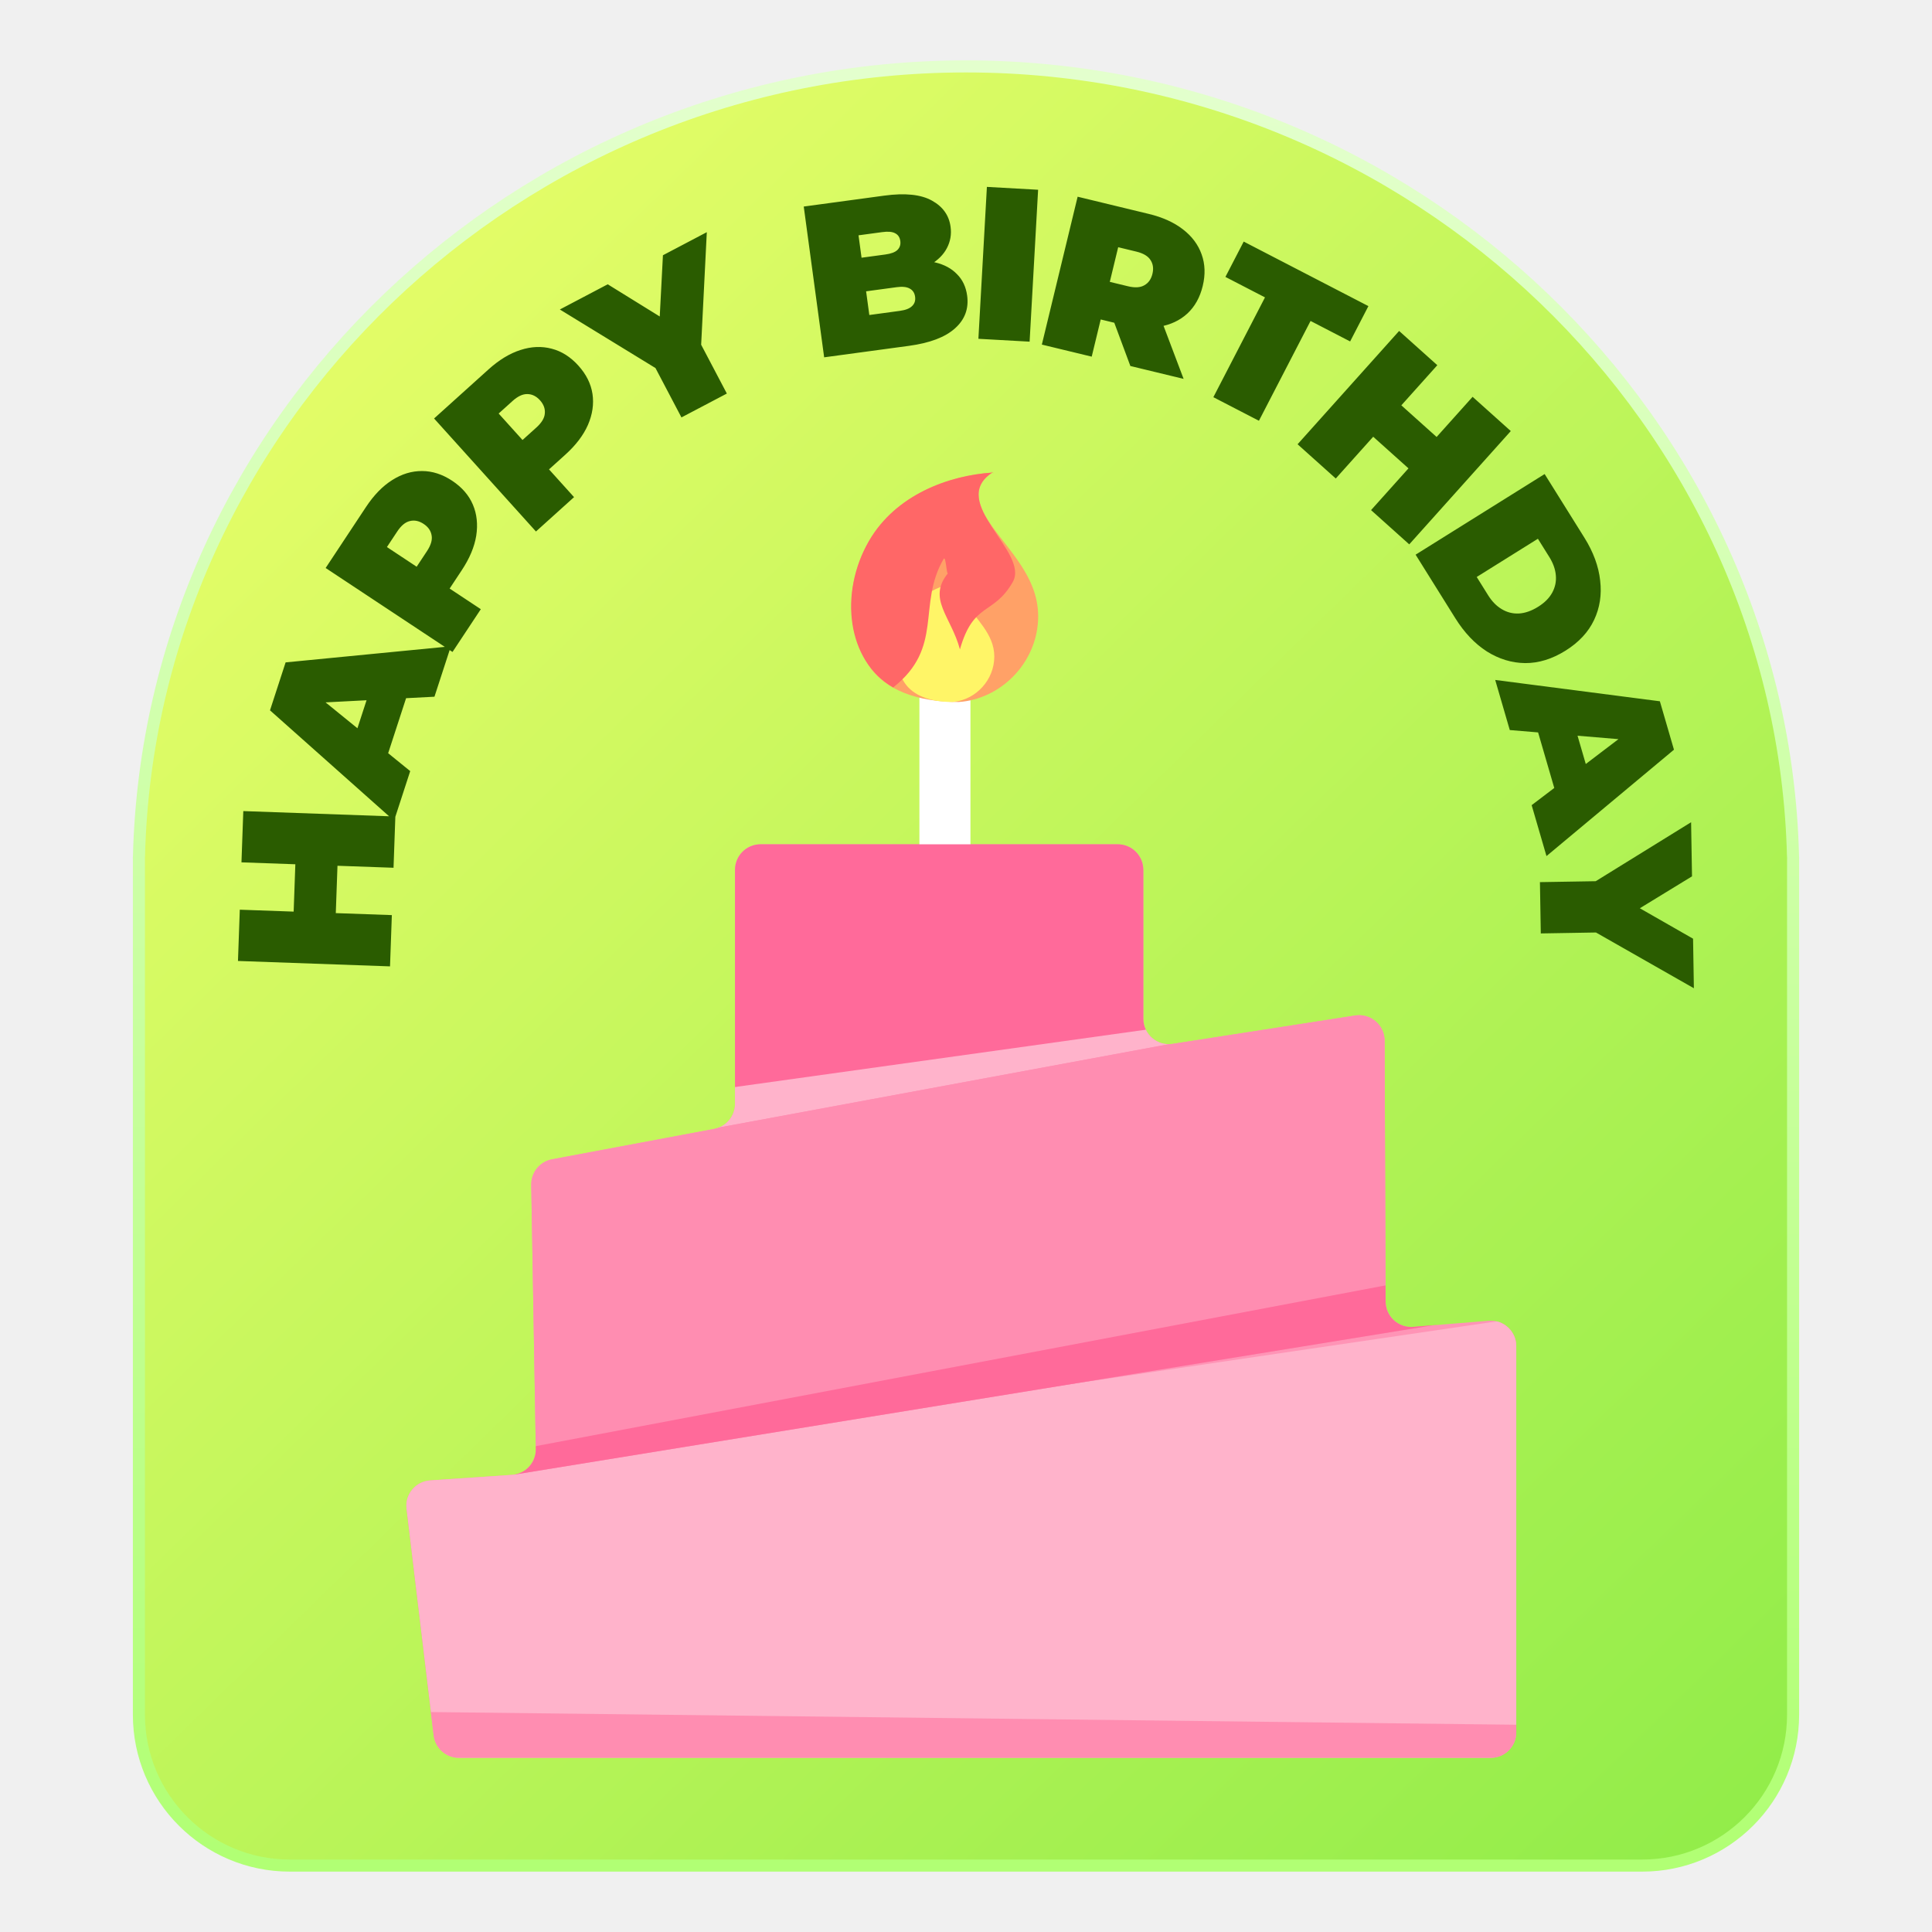
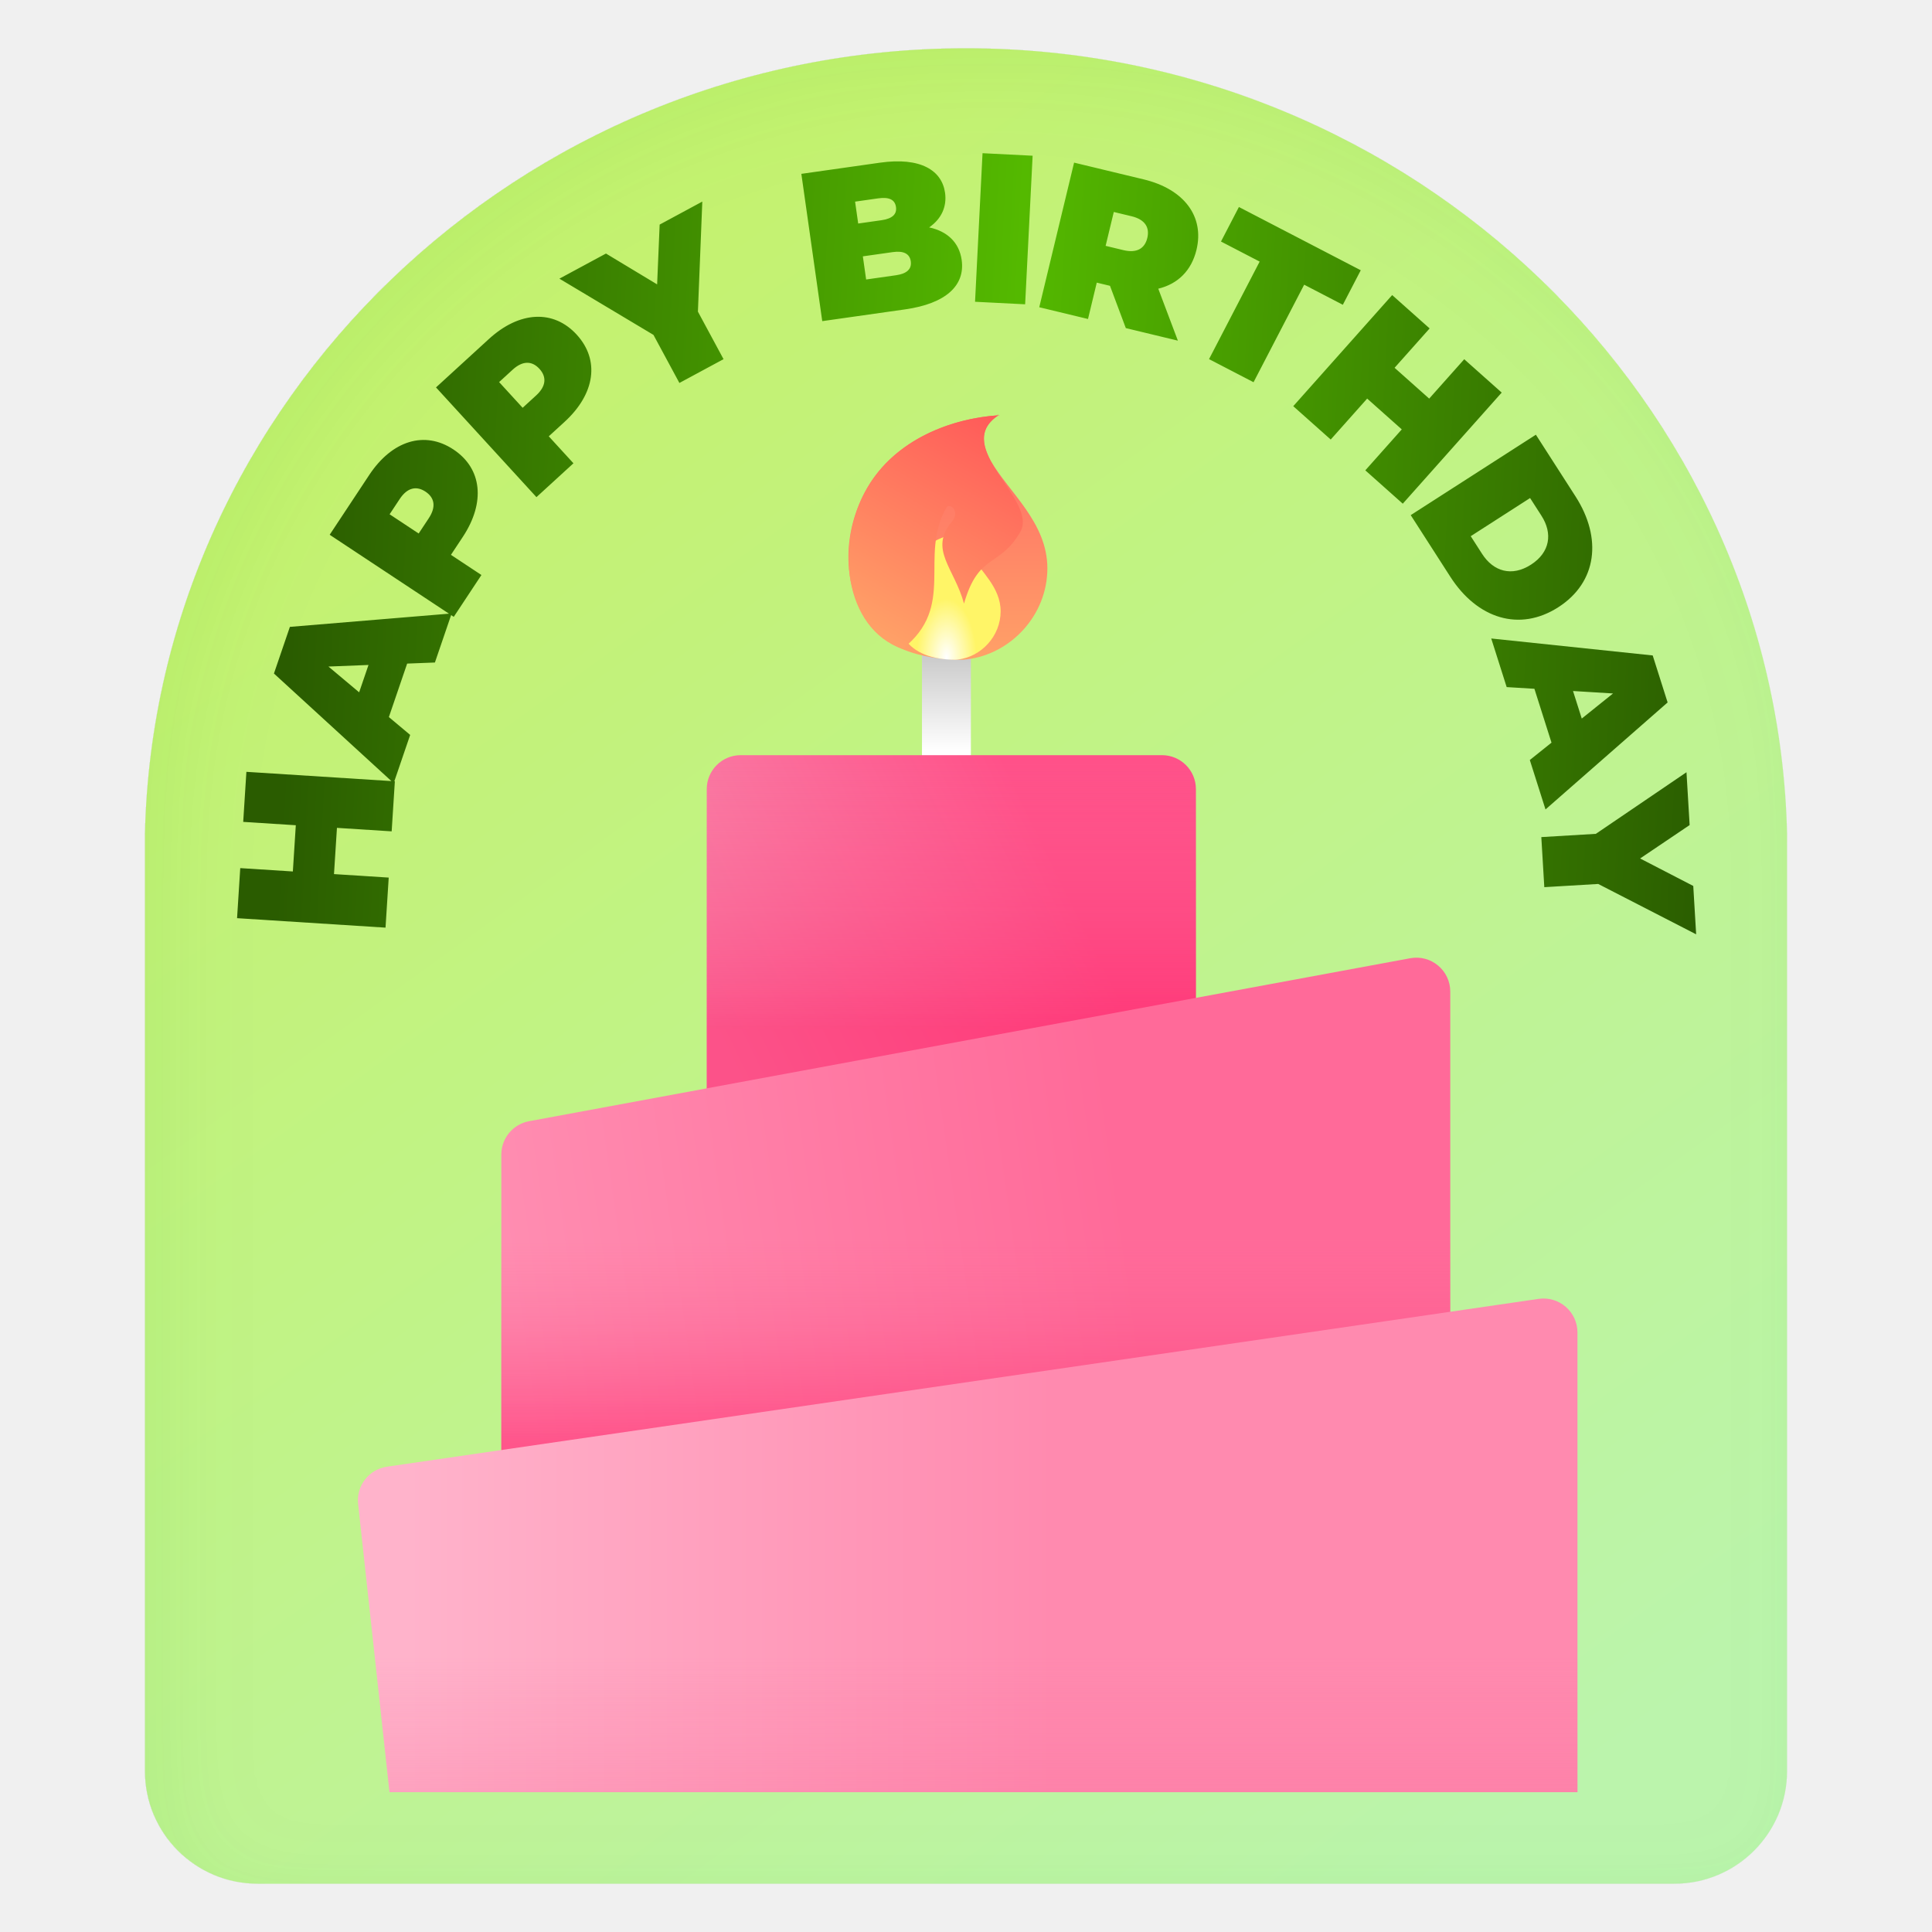
- <svg xmlns="http://www.w3.org/2000/svg" width="120" height="120" viewBox="0 0 120 120" fill="none">
-   <path d="M101.997 115.875C107.175 115.875 111.372 111.678 111.372 106.5V53.372C111.372 53.369 111.373 53.366 111.373 53.363C111.373 53.359 111.374 53.356 111.374 53.353C111.374 53.348 111.375 53.344 111.375 53.341V53.306C111.375 53.296 111.374 53.284 111.374 53.273C111.374 53.263 111.373 53.251 111.373 53.24C111.373 53.235 111.372 53.23 111.372 53.225C111.372 53.222 111.372 53.218 111.372 53.214C111.372 53.212 111.371 53.209 111.371 53.206C111.371 53.203 111.371 53.199 111.37 53.193C111.37 53.191 111.369 53.188 111.368 53.185C110.694 26.226 87.941 4.125 60 4.125C32.059 4.125 9.306 26.226 8.632 53.185C8.631 53.188 8.63 53.191 8.63 53.193C8.629 53.199 8.629 53.203 8.629 53.206C8.629 53.209 8.628 53.212 8.628 53.214C8.628 53.218 8.628 53.222 8.628 53.225C8.628 53.23 8.627 53.235 8.627 53.24C8.627 53.251 8.626 53.263 8.626 53.273C8.626 53.284 8.625 53.296 8.625 53.306V53.341C8.625 53.344 8.626 53.348 8.626 53.353C8.626 53.356 8.627 53.359 8.627 53.363C8.627 53.366 8.628 53.369 8.628 53.372V106.5C8.628 111.678 12.825 115.875 18.003 115.875H101.997Z" fill="url(#paint0_linear_2729_13467)" stroke="url(#paint1_linear_2729_13467)" stroke-width="0.75" />
-   <path d="M14.998 53.562L15.112 50.378L24.556 50.714L24.443 53.898L14.998 53.562ZM24.338 56.839L24.225 60.023L14.781 59.687L14.894 56.503L24.338 56.839ZM20.969 53.559L20.849 56.931L18.232 56.838L18.352 53.465L20.969 53.559ZM24.476 50.975L16.77 44.12L17.74 41.142L28.005 40.142L26.985 43.274L18.492 43.716L18.877 42.535L25.479 47.895L24.476 50.975ZM23.671 48.129L21.74 46.648L23.086 42.515L25.519 42.456L23.671 48.129ZM28.106 40.495L20.226 35.279L22.736 31.485C23.223 30.75 23.763 30.195 24.356 29.821C24.954 29.44 25.575 29.252 26.219 29.257C26.855 29.258 27.477 29.459 28.085 29.861C28.693 30.264 29.122 30.758 29.371 31.343C29.62 31.929 29.689 32.574 29.579 33.279C29.467 33.97 29.167 34.684 28.68 35.419L27.146 37.739L26.791 35.804L29.864 37.838L28.106 40.495ZM27.084 35.998L25.097 36.383L26.52 34.232C26.763 33.864 26.86 33.54 26.809 33.258C26.763 32.968 26.597 32.729 26.312 32.541C26.027 32.352 25.742 32.293 25.458 32.364C25.178 32.427 24.917 32.643 24.674 33.01L23.25 35.16L22.828 33.181L27.084 35.998ZM33.289 33.012L26.961 25.993L30.34 22.947C30.995 22.356 31.656 21.954 32.324 21.74C32.998 21.52 33.646 21.493 34.268 21.659C34.885 21.818 35.437 22.169 35.925 22.71C36.413 23.251 36.705 23.837 36.8 24.466C36.894 25.096 36.801 25.738 36.518 26.392C36.236 27.034 35.768 27.65 35.113 28.241L33.048 30.103L33.187 28.141L35.655 30.878L33.289 33.012ZM33.422 28.402L31.402 28.278L33.317 26.552C33.645 26.256 33.819 25.966 33.84 25.68C33.868 25.388 33.768 25.116 33.539 24.861C33.31 24.608 33.049 24.479 32.756 24.477C32.469 24.468 32.162 24.612 31.835 24.907L29.92 26.634L30.005 24.612L33.422 28.402ZM42.326 25.927L40.397 22.259L41.928 23.604L34.773 19.223L37.747 17.658L42.61 20.667L40.878 21.579L41.176 15.854L43.901 14.421L43.481 22.787L43.216 20.776L45.146 24.444L42.326 25.927ZM51.19 22.194L49.922 12.829L54.925 12.151C56.218 11.976 57.204 12.079 57.882 12.459C58.559 12.831 58.946 13.373 59.042 14.087C59.106 14.559 59.03 15.001 58.813 15.412C58.604 15.813 58.264 16.154 57.794 16.436C57.324 16.717 56.723 16.908 55.991 17.007L56.161 16.248C56.892 16.149 57.535 16.166 58.089 16.3C58.652 16.433 59.103 16.676 59.441 17.03C59.787 17.373 59.997 17.817 60.071 18.361C60.181 19.173 59.928 19.852 59.312 20.399C58.704 20.944 57.754 21.305 56.461 21.48L51.19 22.194ZM53.995 19.566L55.894 19.308C56.242 19.261 56.492 19.164 56.645 19.016C56.806 18.867 56.871 18.672 56.838 18.431C56.806 18.191 56.692 18.02 56.496 17.919C56.31 17.817 56.043 17.79 55.695 17.837L53.581 18.123L53.299 16.036L54.984 15.808C55.341 15.76 55.592 15.667 55.737 15.529C55.889 15.381 55.95 15.196 55.92 14.973C55.889 14.741 55.781 14.579 55.595 14.486C55.419 14.391 55.153 14.368 54.796 14.417L53.324 14.616L53.995 19.566ZM60.77 21.043L61.298 11.608L64.479 11.786L63.951 21.221L60.77 21.043ZM64.711 21.403L66.934 12.218L71.356 13.288C72.213 13.495 72.918 13.814 73.472 14.244C74.034 14.676 74.422 15.196 74.636 15.803C74.852 16.402 74.875 17.056 74.703 17.764C74.532 18.473 74.213 19.044 73.747 19.477C73.283 19.902 72.704 20.174 72.008 20.293C71.321 20.414 70.549 20.371 69.692 20.163L66.989 19.509L68.675 18.57L67.808 22.152L64.711 21.403ZM70.209 22.733L68.762 18.841L72.042 19.635L73.516 23.533L70.209 22.733ZM68.592 18.911L67.554 17.174L70.06 17.78C70.489 17.884 70.827 17.864 71.075 17.72C71.331 17.578 71.5 17.341 71.58 17.009C71.661 16.676 71.619 16.389 71.456 16.145C71.301 15.904 71.01 15.732 70.581 15.628L68.075 15.022L69.792 13.951L68.592 18.911ZM75.364 24.67L78.571 18.471L76.113 17.2L77.249 15.005L84.994 19.013L83.859 21.207L81.401 19.935L78.194 26.134L75.364 24.67ZM91.466 24.647L93.838 26.774L87.531 33.811L85.159 31.684L91.466 24.647ZM82.967 29.72L80.595 27.594L86.902 20.556L89.274 22.683L82.967 29.72ZM87.644 29.235L85.131 26.982L86.879 25.032L89.392 27.285L87.644 29.235ZM87.926 34.452L95.94 29.444L98.408 33.394C98.966 34.287 99.293 35.176 99.389 36.06C99.493 36.94 99.367 37.757 99.01 38.51C98.653 39.264 98.062 39.898 97.238 40.413C96.406 40.933 95.569 41.191 94.728 41.186C93.894 41.176 93.101 40.934 92.348 40.46C91.603 39.981 90.952 39.295 90.394 38.402L87.926 34.452ZM91.721 35.837L92.429 36.971C92.667 37.353 92.947 37.639 93.269 37.831C93.595 38.031 93.949 38.122 94.332 38.106C94.722 38.085 95.123 37.946 95.535 37.688C95.94 37.436 96.233 37.141 96.415 36.804C96.598 36.467 96.671 36.109 96.635 35.728C96.603 35.355 96.468 34.978 96.23 34.596L95.522 33.463L91.721 35.837ZM92.87 42.233L103.098 43.558L103.973 46.565L96.055 53.173L95.134 50.01L101.903 44.862L102.25 46.054L93.775 45.344L92.87 42.233ZM95.138 44.132L97.568 44.268L98.783 48.442L96.806 49.861L95.138 44.132ZM95.648 54.791L99.792 54.722L97.901 55.483L105.037 51.07L105.094 54.431L100.215 57.415L100.183 55.458L105.159 58.304L105.21 61.382L97.931 57.237L99.846 57.907L95.702 57.977L95.648 54.791Z" fill="#2A5C00" />
-   <path d="M71.012 63.272C71.012 64.245 71.879 64.988 72.84 64.838L84.171 63.077C85.13 62.928 85.996 63.667 86 64.637L86.062 80.844C86.066 81.767 86.855 82.492 87.776 82.417L92.466 82.035C93.388 81.96 94.179 82.689 94.179 83.615V107.598C94.179 108.474 93.47 109.183 92.594 109.183H28.51C27.707 109.183 27.032 108.584 26.936 107.787L25.249 93.723C25.14 92.822 25.81 92.014 26.715 91.953L31.804 91.608C32.646 91.551 33.296 90.844 33.281 90L32.997 73.593C32.984 72.82 33.53 72.15 34.29 72.008L44.361 70.12C45.11 69.979 45.654 69.325 45.654 68.562V54.028C45.654 53.153 46.363 52.443 47.238 52.443H69.427C70.302 52.443 71.012 53.153 71.012 54.028V63.272Z" fill="#FF94B6" />
-   <rect x="57.106" y="39.999" width="3.17" height="20.604" fill="white" />
-   <mask id="mask0_2729_13467" style="mask-type:alpha" maskUnits="userSpaceOnUse" x="25" y="52" width="70" height="58">
-     <path d="M71.012 63.27C71.012 64.243 71.879 64.986 72.84 64.836L84.171 63.075C85.13 62.926 85.996 63.665 86 64.635L86.062 80.842C86.065 81.766 86.855 82.49 87.775 82.415L92.465 82.033C93.388 81.958 94.179 82.687 94.179 83.613V107.596C94.179 108.472 93.469 109.181 92.594 109.181H28.509C27.707 109.181 27.031 108.582 26.936 107.785L25.248 93.721C25.14 92.82 25.809 92.013 26.715 91.951L31.803 91.606C32.646 91.549 33.295 90.842 33.281 89.998L32.997 73.591C32.984 72.818 33.53 72.148 34.29 72.006L44.36 70.118C45.11 69.977 45.653 69.323 45.653 68.56V54.026C45.653 53.151 46.363 52.441 47.238 52.441H69.427C70.302 52.441 71.012 53.151 71.012 54.026V63.27Z" fill="#FF94B6" />
+ <svg xmlns="http://www.w3.org/2000/svg" width="200" height="200" viewBox="0 0 200 200" fill="none">
+   <g filter="url(#filter0_i_7985_117461)">
+     <path d="M173.328 195C179.771 195 184.994 189.777 184.994 183.333V86.305C184.994 86.048 185.007 86.56 184.994 86.305C183.96 41.655 146.29 5 100 5C53.709 5 16.04 41.655 15.006 86.305C14.993 86.56 15.006 86.048 15.006 86.305L15.006 183.333C15.006 189.777 20.229 195 26.672 195H173.328Z" fill="url(#paint0_linear_7985_117461)" />
+   </g>
+   <mask id="mask0_7985_117461" style="mask-type:alpha" maskUnits="userSpaceOnUse" x="15" y="5" width="170" height="190">
+     <path d="M173.328 195C179.771 195 184.994 189.777 184.994 183.333V86.305C184.994 86.048 185.007 86.56 184.994 86.305C183.96 41.655 146.29 5 100 5C53.709 5 16.04 41.655 15.006 86.305C14.993 86.56 15.006 86.048 15.006 86.305L15.006 183.333C15.006 189.777 20.229 195 26.672 195H173.328Z" fill="url(#paint1_linear_7985_117461)" />
  </mask>
-   <g mask="url(#mask0_2729_13467)">
-     <path d="M25.049 92.064L94.179 81.893V109.181H27.104L25.049 92.064Z" fill="#FFB3CB" />
-     <path d="M25.842 106.328L94.179 107.127V109.18H27.104L25.842 106.328Z" fill="#FF8DB1" />
-     <path d="M31.944 91.589L92.408 81.763L87.653 61.951L28.219 73.046L31.944 91.589Z" fill="#FF8DB1" />
-     <path d="M31.944 91.59L92.408 81.763L88.446 79.386L29.804 90.48L31.944 91.59Z" fill="#FF6A9A" />
-     <path d="M41.422 52.787L70.529 49.148L79.729 63.536L36.936 71.461L41.422 52.787Z" fill="#FF6A9A" />
-     <path d="M40.106 68.291L74.182 63.536H79.729L36.936 71.461L40.106 68.291Z" fill="#FFB3CB" />
+   <g mask="url(#mask0_7985_117461)">
+     <path d="M25.177 85.081L25.507 79.9L40.876 80.88L40.545 86.061L34.881 85.7L34.575 90.486L40.24 90.848L39.91 96.029L24.541 95.049L24.871 89.867L30.316 90.215L30.622 85.428L25.177 85.081ZM45.022 68.583L42.148 68.694L40.256 74.231L42.461 76.078L40.754 81.074L28.358 69.723L30.009 64.894L46.758 63.504L45.022 68.583ZM37.179 71.668L38.147 68.837L33.999 69.001L37.179 71.668ZM38.218 49.176C40.584 45.597 43.961 44.56 46.934 46.526C49.906 48.492 50.273 52.005 47.907 55.584L46.681 57.437L49.837 59.525L46.973 63.855L34.128 55.359L38.218 49.176ZM44.385 53.65C45.174 52.457 44.981 51.512 44.045 50.893C43.109 50.274 42.164 50.467 41.376 51.66L40.332 53.238L43.341 55.228L44.385 53.65ZM50.604 35.099C53.768 32.202 57.296 32.016 59.702 34.644C62.108 37.273 61.611 40.771 58.447 43.667L56.808 45.167L59.363 47.959L55.533 51.464L45.135 40.105L50.604 35.099ZM55.5 40.936C56.555 39.971 56.597 39.007 55.84 38.18C55.082 37.352 54.119 37.309 53.064 38.275L51.668 39.553L54.104 42.214L55.5 40.936ZM72.702 20.868L72.248 32.261L74.901 37.18L70.331 39.644L67.647 34.668L57.909 28.847L62.73 26.247L68.026 29.439L68.287 23.25L72.702 20.868ZM96.185 23.54C98.064 23.94 99.295 25.099 99.552 26.906C99.929 29.564 97.905 31.429 93.701 32.026L85.119 33.244L82.955 17.997L91.101 16.84C95.305 16.244 97.503 17.642 97.831 19.951C98.032 21.367 97.48 22.645 96.185 23.54ZM90.914 20.533L88.518 20.873L88.84 23.139L91.236 22.799C92.39 22.635 92.857 22.168 92.752 21.428C92.647 20.687 92.069 20.369 90.914 20.533ZM92.755 28.493C93.888 28.333 94.396 27.838 94.284 27.054C94.173 26.27 93.548 25.937 92.415 26.098L89.322 26.537L89.662 28.933L92.755 28.493ZM100.937 31.239L101.712 15.859L106.897 16.12L106.122 31.501L100.937 31.239ZM116.544 33.965L114.906 29.588L113.537 29.258L112.63 33.022L107.583 31.806L111.189 16.835L118.397 18.571C122.568 19.576 124.694 22.396 123.86 25.861C123.339 28.021 121.921 29.399 119.903 29.886L121.934 35.264L116.544 33.965ZM118.769 24.635C119.032 23.544 118.529 22.721 117.138 22.386L115.299 21.943L114.454 25.451L116.293 25.894C117.684 26.229 118.506 25.726 118.769 24.635ZM125.159 37.176L130.399 27.08L126.396 25.003L128.251 21.429L140.865 27.977L139.01 31.55L135.007 29.472L129.767 39.567L125.159 37.176ZM151.577 37.188L155.455 40.64L145.215 52.142L141.337 48.69L145.111 44.45L141.529 41.261L137.755 45.501L133.877 42.048L144.117 30.546L147.995 33.999L144.367 38.074L147.949 41.263L151.577 37.188ZM146.037 53.326L158.993 45.001L163.096 51.386C165.879 55.717 165.332 60.279 161.315 62.859C157.299 65.44 152.923 64.042 150.14 59.711L146.037 53.326ZM152.249 55.505L153.427 57.338C154.604 59.17 156.505 59.727 158.485 58.454C160.465 57.182 160.749 55.222 159.571 53.389L158.394 51.557L152.249 55.505ZM158.366 78.677L160.611 76.879L158.841 71.302L155.97 71.128L154.372 66.096L171.087 67.852L172.631 72.717L159.99 83.793L158.366 78.677ZM162.838 71.533L163.743 74.385L166.981 71.787L162.838 71.533ZM175.585 96.72L165.444 91.507L159.866 91.839L159.557 86.656L165.201 86.32L174.584 79.942L174.91 85.41L169.783 88.868L175.286 91.713L175.585 96.72Z" fill="url(#paint2_linear_7985_117461)" />
+     <rect x="95.443" y="61.97" width="5.064" height="36.459" fill="url(#paint3_linear_7985_117461)" />
+     <path d="M103.353 42.994C101.373 44.302 101.638 45.951 102.546 47.679C104.424 50.963 108.423 54.069 108.424 58.83C108.424 63.699 104.622 67.723 100.088 68.254L99.648 68.293C95.091 68.293 91.535 66.963 89.758 64.296C87.091 60.296 87.277 54.838 89.757 50.541C91.535 47.462 94.374 45.468 97.398 44.299L97.403 44.296C99.389 43.529 101.452 43.117 103.353 42.994Z" fill="url(#paint4_linear_7985_117461)" />
+     <path d="M100.898 54.882C99.847 55.575 99.988 56.45 100.47 57.366C101.466 59.107 103.585 60.754 103.586 63.278C103.586 65.859 101.57 67.993 99.166 68.275L98.933 68.295C96.517 68.295 94.632 67.59 93.689 66.176C92.276 64.055 92.374 61.161 93.689 58.883C94.632 57.251 96.137 56.193 97.74 55.574L97.743 55.572C98.796 55.165 99.89 54.947 100.898 54.882Z" fill="url(#paint5_radial_7985_117461)" />
+     <path d="M103.352 42.991C102.94 42.662 103.823 43.263 103.352 42.991C98.377 46.275 107.533 51.749 105.614 55.073C103.472 58.783 101.305 57.204 99.793 62.489C98.817 58.846 96.138 56.908 98.507 54.049C99.495 52.855 98.261 52.048 97.989 52.52C95.043 57.622 99.061 62.744 93.418 67.185C87.342 65.008 86.434 56.294 89.757 50.538C92.703 45.436 98.555 43.3 103.352 42.991Z" fill="url(#paint6_linear_7985_117461)" />
+     <path d="M73.163 81.688C73.163 79.747 74.736 78.174 76.676 78.174H120.286C122.227 78.174 123.8 79.747 123.8 81.688V120.709H73.163L73.163 81.688Z" fill="url(#paint7_linear_7985_117461)" />
+     <path d="M73.163 81.688C73.163 79.747 74.736 78.174 76.676 78.174H120.286C122.227 78.174 123.8 79.747 123.8 81.688V120.709H73.163L73.163 81.688Z" fill="url(#paint8_linear_7985_117461)" fill-opacity="0.5" />
+     <path d="M51.896 119.522C51.896 117.828 53.105 116.375 54.771 116.067L145.98 99.197C148.14 98.797 150.132 100.455 150.132 102.652V160.206H51.896L51.896 119.522Z" fill="url(#paint9_linear_7985_117461)" />
+     <path d="M51.896 119.522C51.896 117.828 53.105 116.375 54.771 116.067L145.98 99.197C148.14 98.797 150.132 100.455 150.132 102.652V160.206H51.896L51.896 119.522Z" fill="url(#paint10_linear_7985_117461)" fill-opacity="0.5" />
+     <path d="M37.072 155.689C36.867 153.809 38.187 152.105 40.058 151.832L159.277 134.46C161.397 134.151 163.298 135.795 163.298 137.937V185.524H40.322L37.072 155.689Z" fill="url(#paint11_linear_7985_117461)" />
+     <path d="M37.072 155.689C36.867 153.809 38.187 152.105 40.058 151.832L159.277 134.46C161.397 134.151 163.298 135.795 163.298 137.937V185.524H40.322L37.072 155.689Z" fill="url(#paint12_linear_7985_117461)" fill-opacity="0.5" />
  </g>
-   <path d="M61.628 29.357C60.512 30.094 60.662 31.023 61.173 31.995C62.231 33.844 64.482 35.593 64.483 38.274C64.483 41.016 62.342 43.282 59.789 43.581L59.541 43.603C56.975 43.603 54.973 42.853 53.972 41.352C52.471 39.1 52.575 36.026 53.972 33.607C54.973 31.873 56.571 30.75 58.274 30.092L58.277 30.091C59.395 29.659 60.557 29.427 61.628 29.357Z" fill="#FFA167" />
-   <path d="M60.244 36.05C59.653 36.44 59.732 36.933 60.003 37.448C60.564 38.429 61.758 39.356 61.758 40.777C61.758 42.231 60.623 43.432 59.27 43.591L59.138 43.602C57.778 43.602 56.716 43.205 56.186 42.409C55.39 41.215 55.445 39.586 56.185 38.303C56.716 37.384 57.564 36.788 58.466 36.439L58.468 36.438C59.061 36.209 59.677 36.086 60.244 36.05Z" fill="#FFF567" />
-   <path d="M61.627 29.354C61.395 29.169 61.892 29.507 61.627 29.354C58.825 31.203 63.981 34.286 62.901 36.157C61.695 38.246 60.474 37.357 59.623 40.333C59.073 38.282 57.565 37.191 58.899 35.581C58.79 35.858 58.76 34.454 58.607 34.72C56.949 37.592 58.651 40.2 55.474 42.7C52.601 41.042 52.101 36.845 53.972 33.604C55.631 30.731 58.926 29.528 61.627 29.354Z" fill="#FF6767" />
  <defs>
-     <linearGradient id="paint0_linear_2729_13467" x1="111" y1="115.5" x2="5.714" y2="7.71" gradientUnits="userSpaceOnUse">
+     <filter id="filter0_i_7985_117461" x="15" y="5" width="172.721" height="192.418" filterUnits="userSpaceOnUse" color-interpolation-filters="sRGB">
+       <feFlood flood-opacity="0" result="BackgroundImageFix" />
+       <feBlend mode="normal" in="SourceGraphic" in2="BackgroundImageFix" result="shape" />
+       <feColorMatrix in="SourceAlpha" type="matrix" values="0 0 0 0 0 0 0 0 0 0 0 0 0 0 0 0 0 0 127 0" result="hardAlpha" />
+       <feOffset dx="2.721" dy="2.418" />
+       <feGaussianBlur stdDeviation="4.897" />
+       <feComposite in2="hardAlpha" operator="arithmetic" k2="-1" k3="1" />
+       <feColorMatrix type="matrix" values="0 0 0 0 0.012 0 0 0 0 0.36 0 0 0 0 0 0 0 0 0.06 0" />
+       <feBlend mode="hard-light" in2="shape" result="effect1_innerShadow_7985_117461" />
+     </filter>
+     <linearGradient id="paint0_linear_7985_117461" x1="159.186" y1="187.385" x2="51.134" y2="38.301" gradientUnits="userSpaceOnUse">
+       <stop stop-color="#BBF4AC" />
+       <stop offset="1" stop-color="#C4F270" />
+     </linearGradient>
+     <linearGradient id="paint1_linear_7985_117461" x1="185" y1="195" x2="4.732" y2="15.301" gradientUnits="userSpaceOnUse">
      <stop stop-color="#90EC49" />
      <stop offset="1" stop-color="#F0FF6C" />
    </linearGradient>
-     <linearGradient id="paint1_linear_2729_13467" x1="60" y1="4.5" x2="60" y2="115.5" gradientUnits="userSpaceOnUse">
-       <stop stop-color="#E3FFCD" />
-       <stop offset="1" stop-color="#B1FF74" />
+     <linearGradient id="paint2_linear_7985_117461" x1="28.129" y1="101.428" x2="176.257" y2="109.34" gradientUnits="userSpaceOnUse">
+       <stop stop-color="#2A5C00" />
+       <stop offset="0.495" stop-color="#54B900" />
+       <stop offset="1" stop-color="#2A5C00" />
+     </linearGradient>
+     <linearGradient id="paint3_linear_7985_117461" x1="97.975" y1="61.97" x2="97.975" y2="97.392" gradientUnits="userSpaceOnUse">
+       <stop stop-color="#ABABAB" />
+       <stop offset="0.447" stop-color="white" />
+     </linearGradient>
+     <linearGradient id="paint4_linear_7985_117461" x1="98.125" y1="68.293" x2="98.125" y2="42.994" gradientUnits="userSpaceOnUse">
+       <stop stop-color="#FFA167" />
+       <stop offset="1" stop-color="#FF6767" />
+     </linearGradient>
+     <radialGradient id="paint5_radial_7985_117461" cx="0" cy="0" r="1" gradientUnits="userSpaceOnUse" gradientTransform="translate(97.9755 68.046) rotate(-90) scale(6.07647 3.11544)">
+       <stop stop-color="white" />
+       <stop offset="1" stop-color="#FFF567" />
+     </radialGradient>
+     <linearGradient id="paint6_linear_7985_117461" x1="103.37" y1="42.961" x2="90.356" y2="65.5" gradientUnits="userSpaceOnUse">
+       <stop stop-color="#FF5959" />
+       <stop offset="1" stop-color="#FFA167" />
+     </linearGradient>
+     <linearGradient id="paint7_linear_7985_117461" x1="107.524" y1="85.907" x2="72.204" y2="103.295" gradientUnits="userSpaceOnUse">
+       <stop stop-color="#FF5189" />
+       <stop offset="1" stop-color="#F885AA" />
+     </linearGradient>
+     <linearGradient id="paint8_linear_7985_117461" x1="98.481" y1="78.174" x2="98.481" y2="106.501" gradientUnits="userSpaceOnUse">
+       <stop stop-color="#F76795" stop-opacity="0" />
+       <stop offset="1" stop-color="#FF1F67" />
+     </linearGradient>
+     <linearGradient id="paint9_linear_7985_117461" x1="115.567" y1="118.416" x2="51.899" y2="127.522" gradientUnits="userSpaceOnUse">
+       <stop stop-color="#FF6A99" />
+       <stop offset="1" stop-color="#FF8DB1" />
+     </linearGradient>
+     <linearGradient id="paint10_linear_7985_117461" x1="101.051" y1="128.205" x2="101.051" y2="149.339" gradientUnits="userSpaceOnUse">
+       <stop stop-color="#F76795" stop-opacity="0" />
+       <stop offset="1" stop-color="#FF1D65" />
+     </linearGradient>
+     <linearGradient id="paint11_linear_7985_117461" x1="42.13" y1="159.699" x2="109.044" y2="159.699" gradientUnits="userSpaceOnUse">
+       <stop stop-color="#FFB3CB" />
+       <stop offset="1" stop-color="#FF8AAF" />
+     </linearGradient>
+     <linearGradient id="paint12_linear_7985_117461" x1="100.001" y1="171.507" x2="100.001" y2="202.174" gradientUnits="userSpaceOnUse">
+       <stop stop-color="#F76795" stop-opacity="0" />
+       <stop offset="1" stop-color="#F76795" />
    </linearGradient>
  </defs>
</svg>
